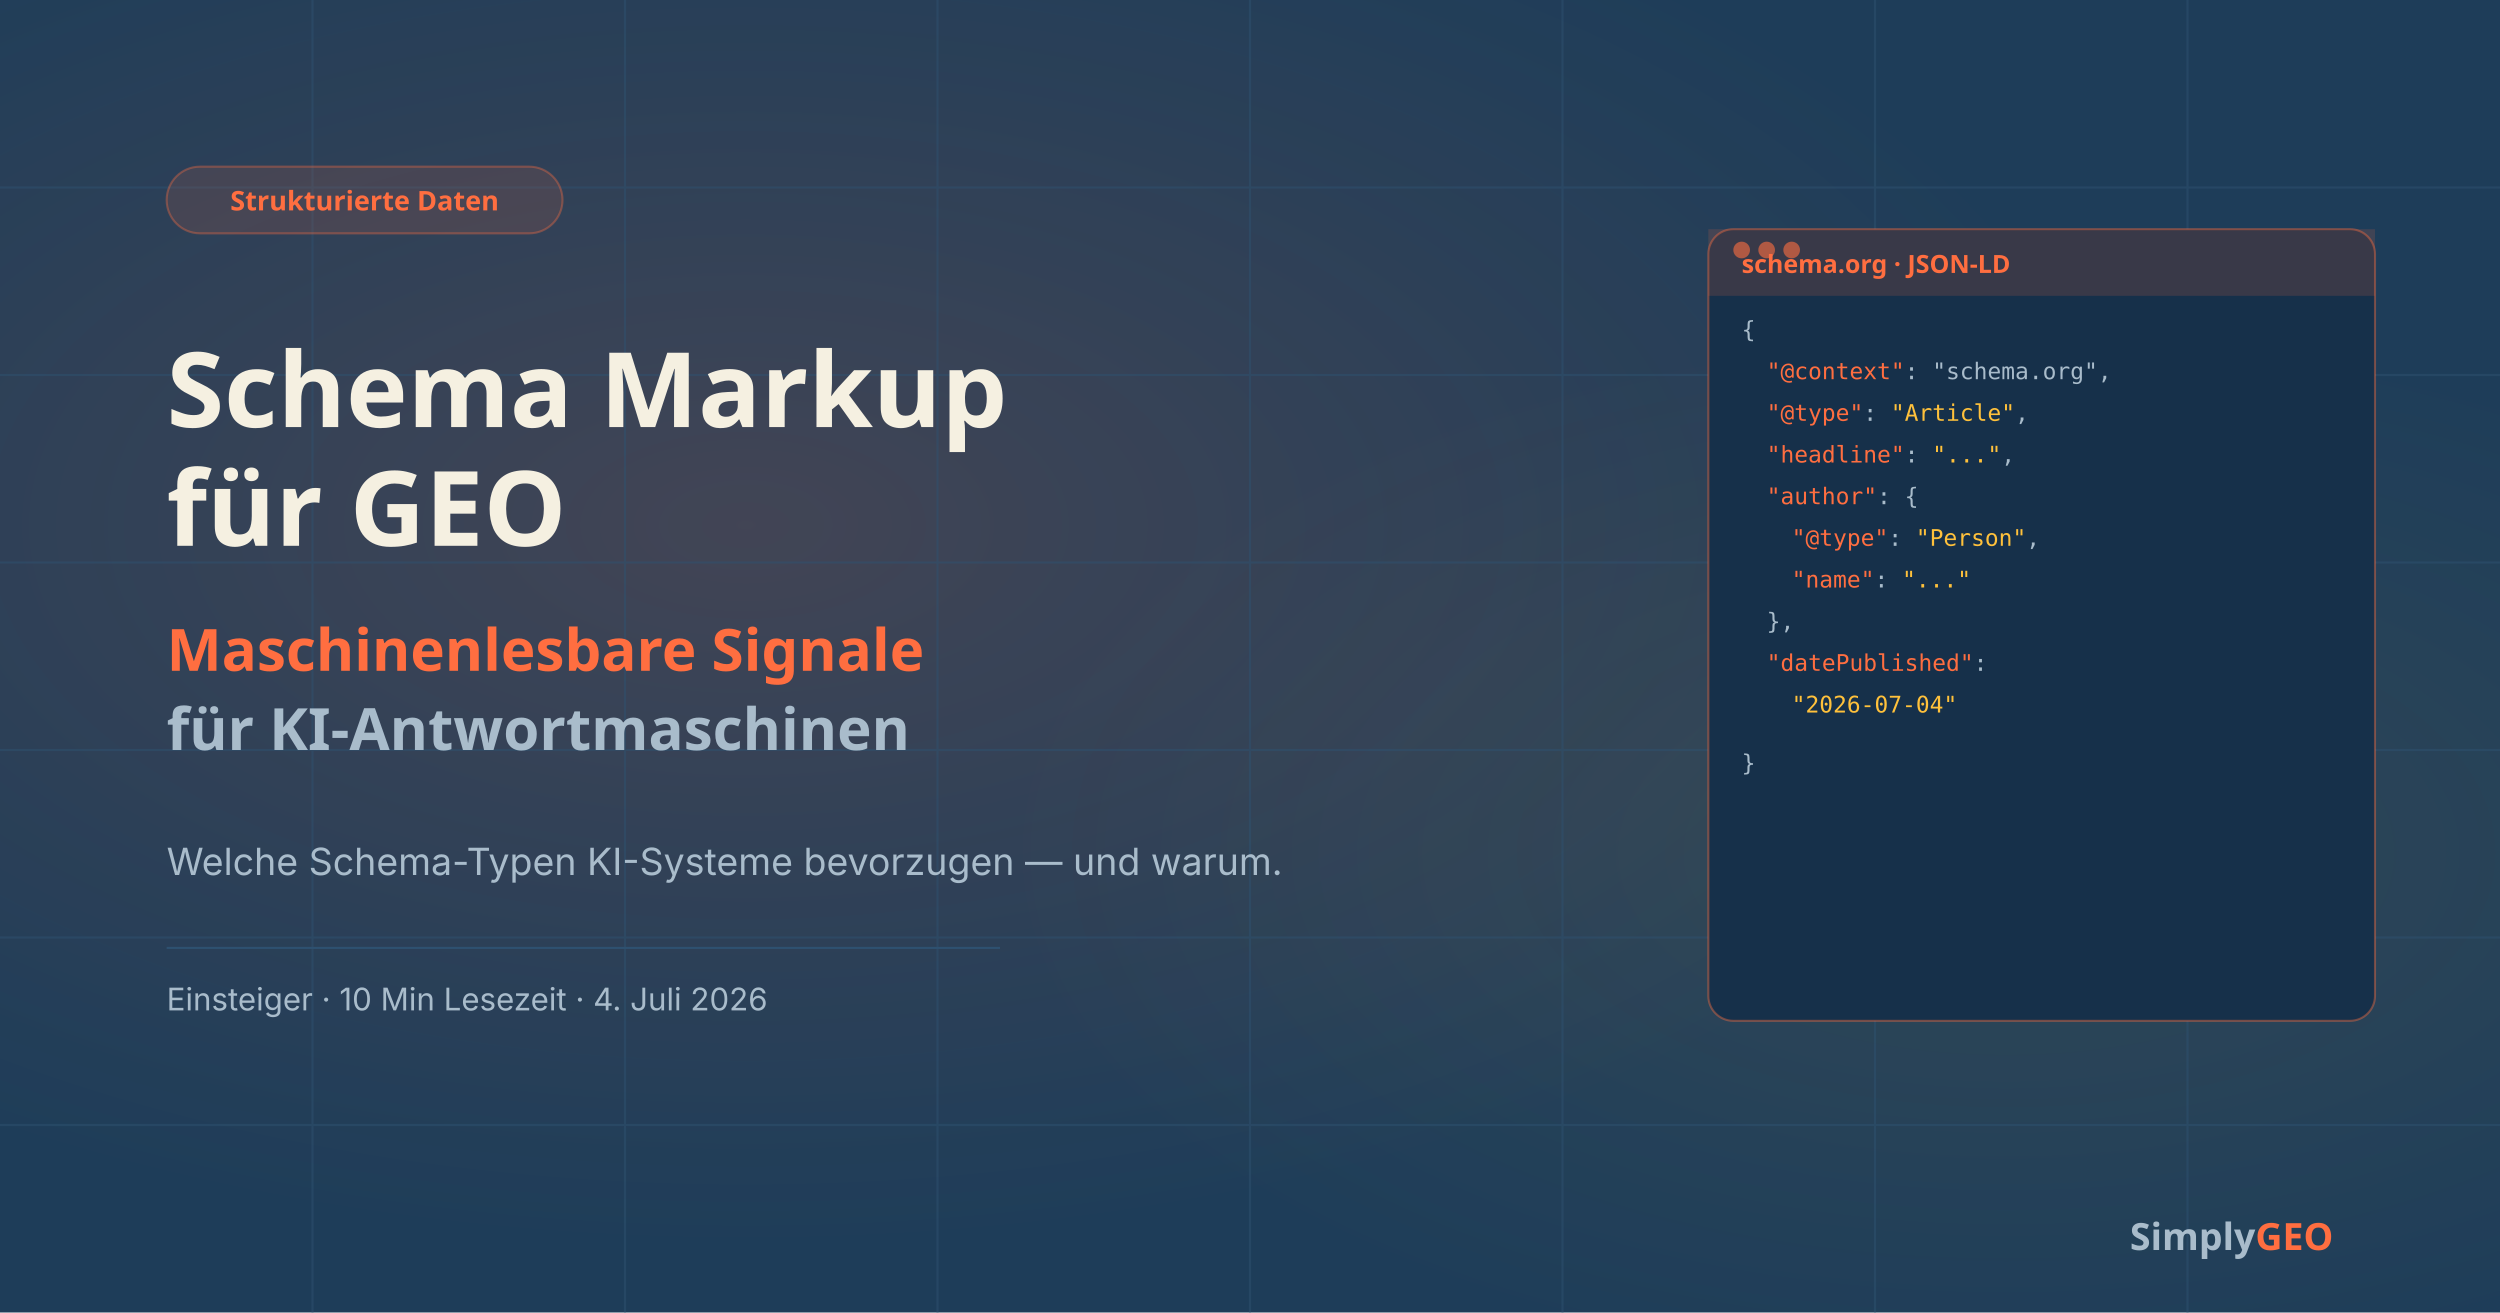
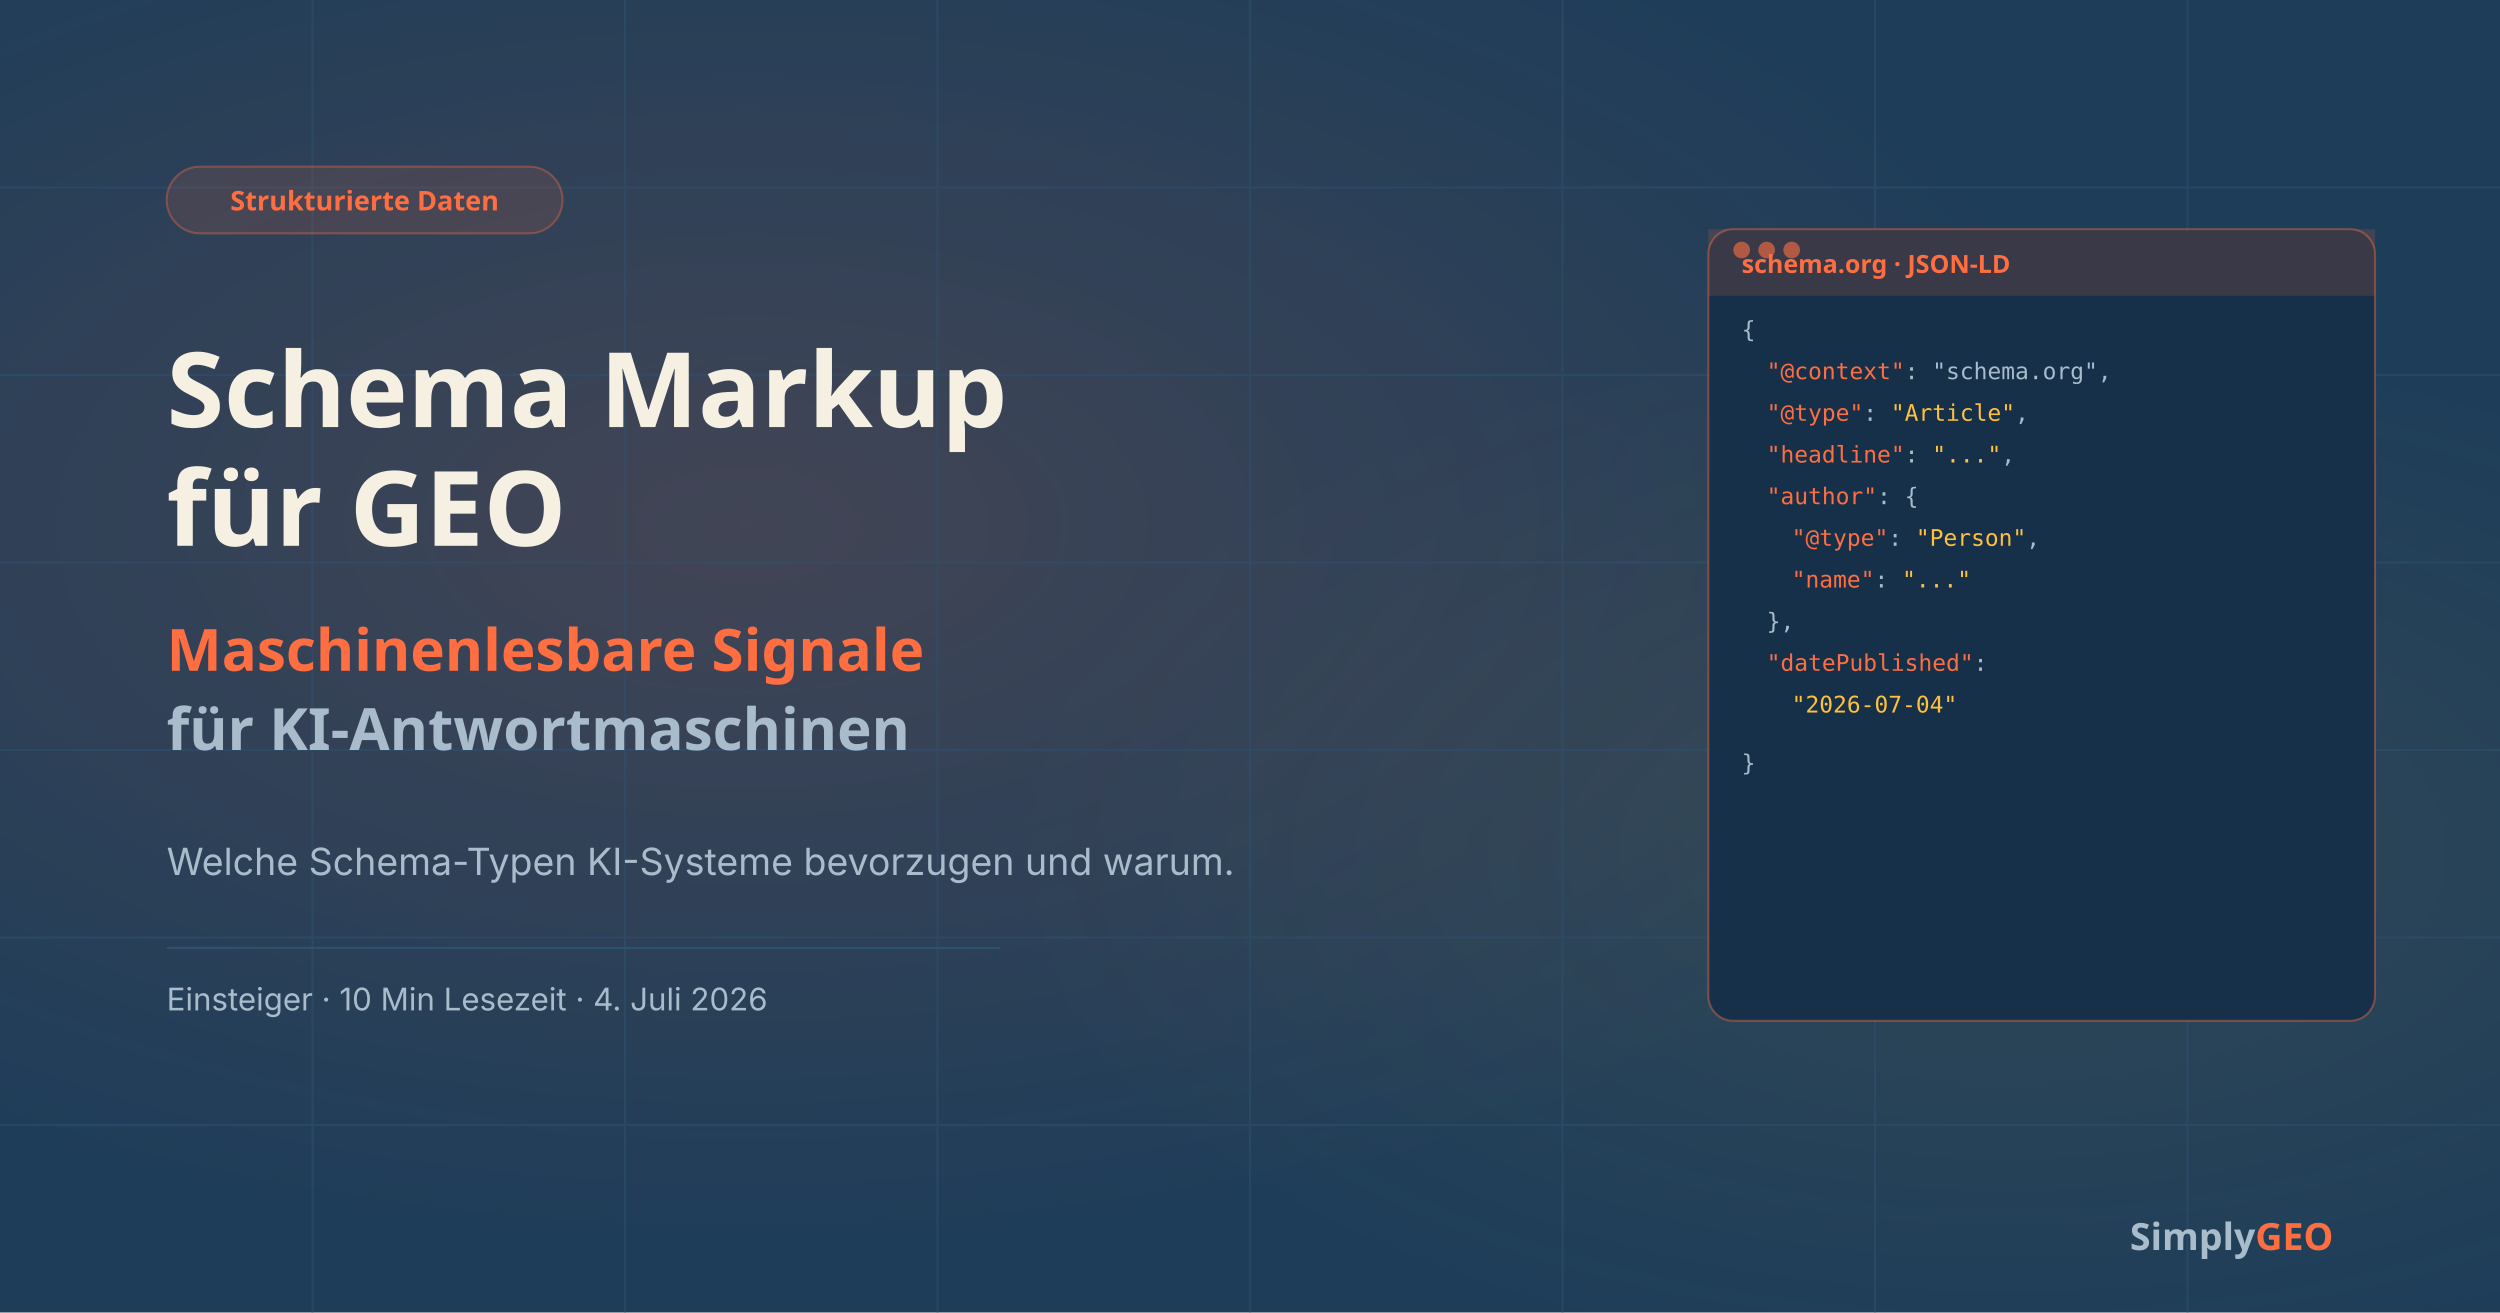
<svg xmlns="http://www.w3.org/2000/svg" viewBox="0 0 1200 630" width="1200" height="630">
  <defs>
    <radialGradient id="glow1" cx="30%" cy="40%" r="55%">
      <stop offset="0%" stop-color="#ff6e40" stop-opacity="0.16" />
      <stop offset="100%" stop-color="#ff6e40" stop-opacity="0" />
    </radialGradient>
    <radialGradient id="glow2" cx="80%" cy="65%" r="40%">
      <stop offset="0%" stop-color="#ffc13b" stop-opacity="0.08" />
      <stop offset="100%" stop-color="#ffc13b" stop-opacity="0" />
    </radialGradient>
  </defs>
  <rect width="1200" height="630" fill="#1e3d59" />
  <rect width="1200" height="630" fill="url(#glow1)" />
  <rect width="1200" height="630" fill="url(#glow2)" />
  <g stroke="#2e5170" stroke-width="1" opacity="0.5">
    <line x1="0" y1="90" x2="1200" y2="90" />
    <line x1="0" y1="180" x2="1200" y2="180" />
    <line x1="0" y1="270" x2="1200" y2="270" />
    <line x1="0" y1="360" x2="1200" y2="360" />
    <line x1="0" y1="450" x2="1200" y2="450" />
    <line x1="0" y1="540" x2="1200" y2="540" />
    <line x1="150" y1="0" x2="150" y2="630" />
    <line x1="300" y1="0" x2="300" y2="630" />
    <line x1="450" y1="0" x2="450" y2="630" />
    <line x1="600" y1="0" x2="600" y2="630" />
    <line x1="750" y1="0" x2="750" y2="630" />
    <line x1="900" y1="0" x2="900" y2="630" />
    <line x1="1050" y1="0" x2="1050" y2="630" />
  </g>
  <rect x="820" y="110" width="320" height="380" rx="12" fill="#16304a" stroke="#ff6e40" stroke-width="1" stroke-opacity="0.4" />
  <rect x="820" y="110" width="320" height="32" rx="12 12 0 0" fill="#ff6e40" fill-opacity="0.15" />
  <text x="836" y="131" font-family="Space Grotesk, sans-serif" font-size="12" font-weight="700" fill="#ff6e40">schema.org · JSON-LD</text>
  <g font-family="monospace" font-size="11" fill="#a9bccb">
    <text x="836" y="162">{</text>
    <text x="848" y="182">
      <tspan fill="#ff6e40">"@context"</tspan>: "schema.org",</text>
    <text x="848" y="202">
      <tspan fill="#ff6e40">"@type"</tspan>: <tspan fill="#ffc13b">"Article"</tspan>,</text>
    <text x="848" y="222">
      <tspan fill="#ff6e40">"headline"</tspan>: <tspan fill="#ffc13b">"..."</tspan>,</text>
    <text x="848" y="242">
      <tspan fill="#ff6e40">"author"</tspan>: {</text>
    <text x="860" y="262">
      <tspan fill="#ff6e40">"@type"</tspan>: <tspan fill="#ffc13b">"Person"</tspan>,</text>
    <text x="860" y="282">
      <tspan fill="#ff6e40">"name"</tspan>: <tspan fill="#ffc13b">"..."</tspan>
    </text>
    <text x="848" y="302">},</text>
    <text x="848" y="322">
      <tspan fill="#ff6e40">"datePublished"</tspan>:</text>
    <text x="860" y="342">
      <tspan fill="#ffc13b">"2026-07-04"</tspan>
    </text>
    <text x="836" y="370">}</text>
  </g>
  <g fill="#ff6e40" opacity="0.6">
    <circle cx="836" cy="120" r="4" />
    <circle cx="848" cy="120" r="4" />
    <circle cx="860" cy="120" r="4" />
  </g>
  <rect x="80" y="80" width="190" height="32" rx="16" fill="#ff6e40" fill-opacity="0.12" stroke="#ff6e40" stroke-opacity="0.35" stroke-width="1" />
  <text x="175" y="101" text-anchor="middle" font-family="Space Grotesk, sans-serif" font-size="13" font-weight="600" fill="#ff6e40">Strukturierte Daten</text>
  <text x="80" y="205" font-family="Space Grotesk, sans-serif" font-size="50" font-weight="700" fill="#f5f0e1">Schema Markup</text>
  <text x="80" y="262" font-family="Space Grotesk, sans-serif" font-size="50" font-weight="700" fill="#f5f0e1">für GEO</text>
  <text x="80" y="322" font-family="Space Grotesk, sans-serif" font-size="28" font-weight="600" fill="#ff6e40">Maschinenlesbare Signale</text>
  <text x="80" y="360" font-family="Space Grotesk, sans-serif" font-size="28" font-weight="600" fill="#a9bccb">für KI-Antwortmaschinen</text>
-   <text x="80" y="420" font-family="Inter, sans-serif" font-size="18" fill="#a9bccb">Welche Schema-Typen KI-Systeme bevorzugen — und warum.</text>
+   <text x="80" y="420" font-family="Inter, sans-serif" font-size="18" fill="#a9bccb">Welche Schema-Typen KI-Systeme bevorzugen und warum.</text>
  <line x1="80" y1="455" x2="480" y2="455" stroke="#2e5170" stroke-width="1" />
  <text x="80" y="485" font-family="Inter, sans-serif" font-size="15" fill="#a9bccb">Einsteiger · 10 Min Lesezeit · 4. Juli 2026</text>
  <text x="1120" y="600" text-anchor="end" font-family="Space Grotesk, sans-serif" font-size="18" font-weight="700" fill="#a9bccb">Simply<tspan fill="#ff6e40">GEO</tspan>
  </text>
</svg>
